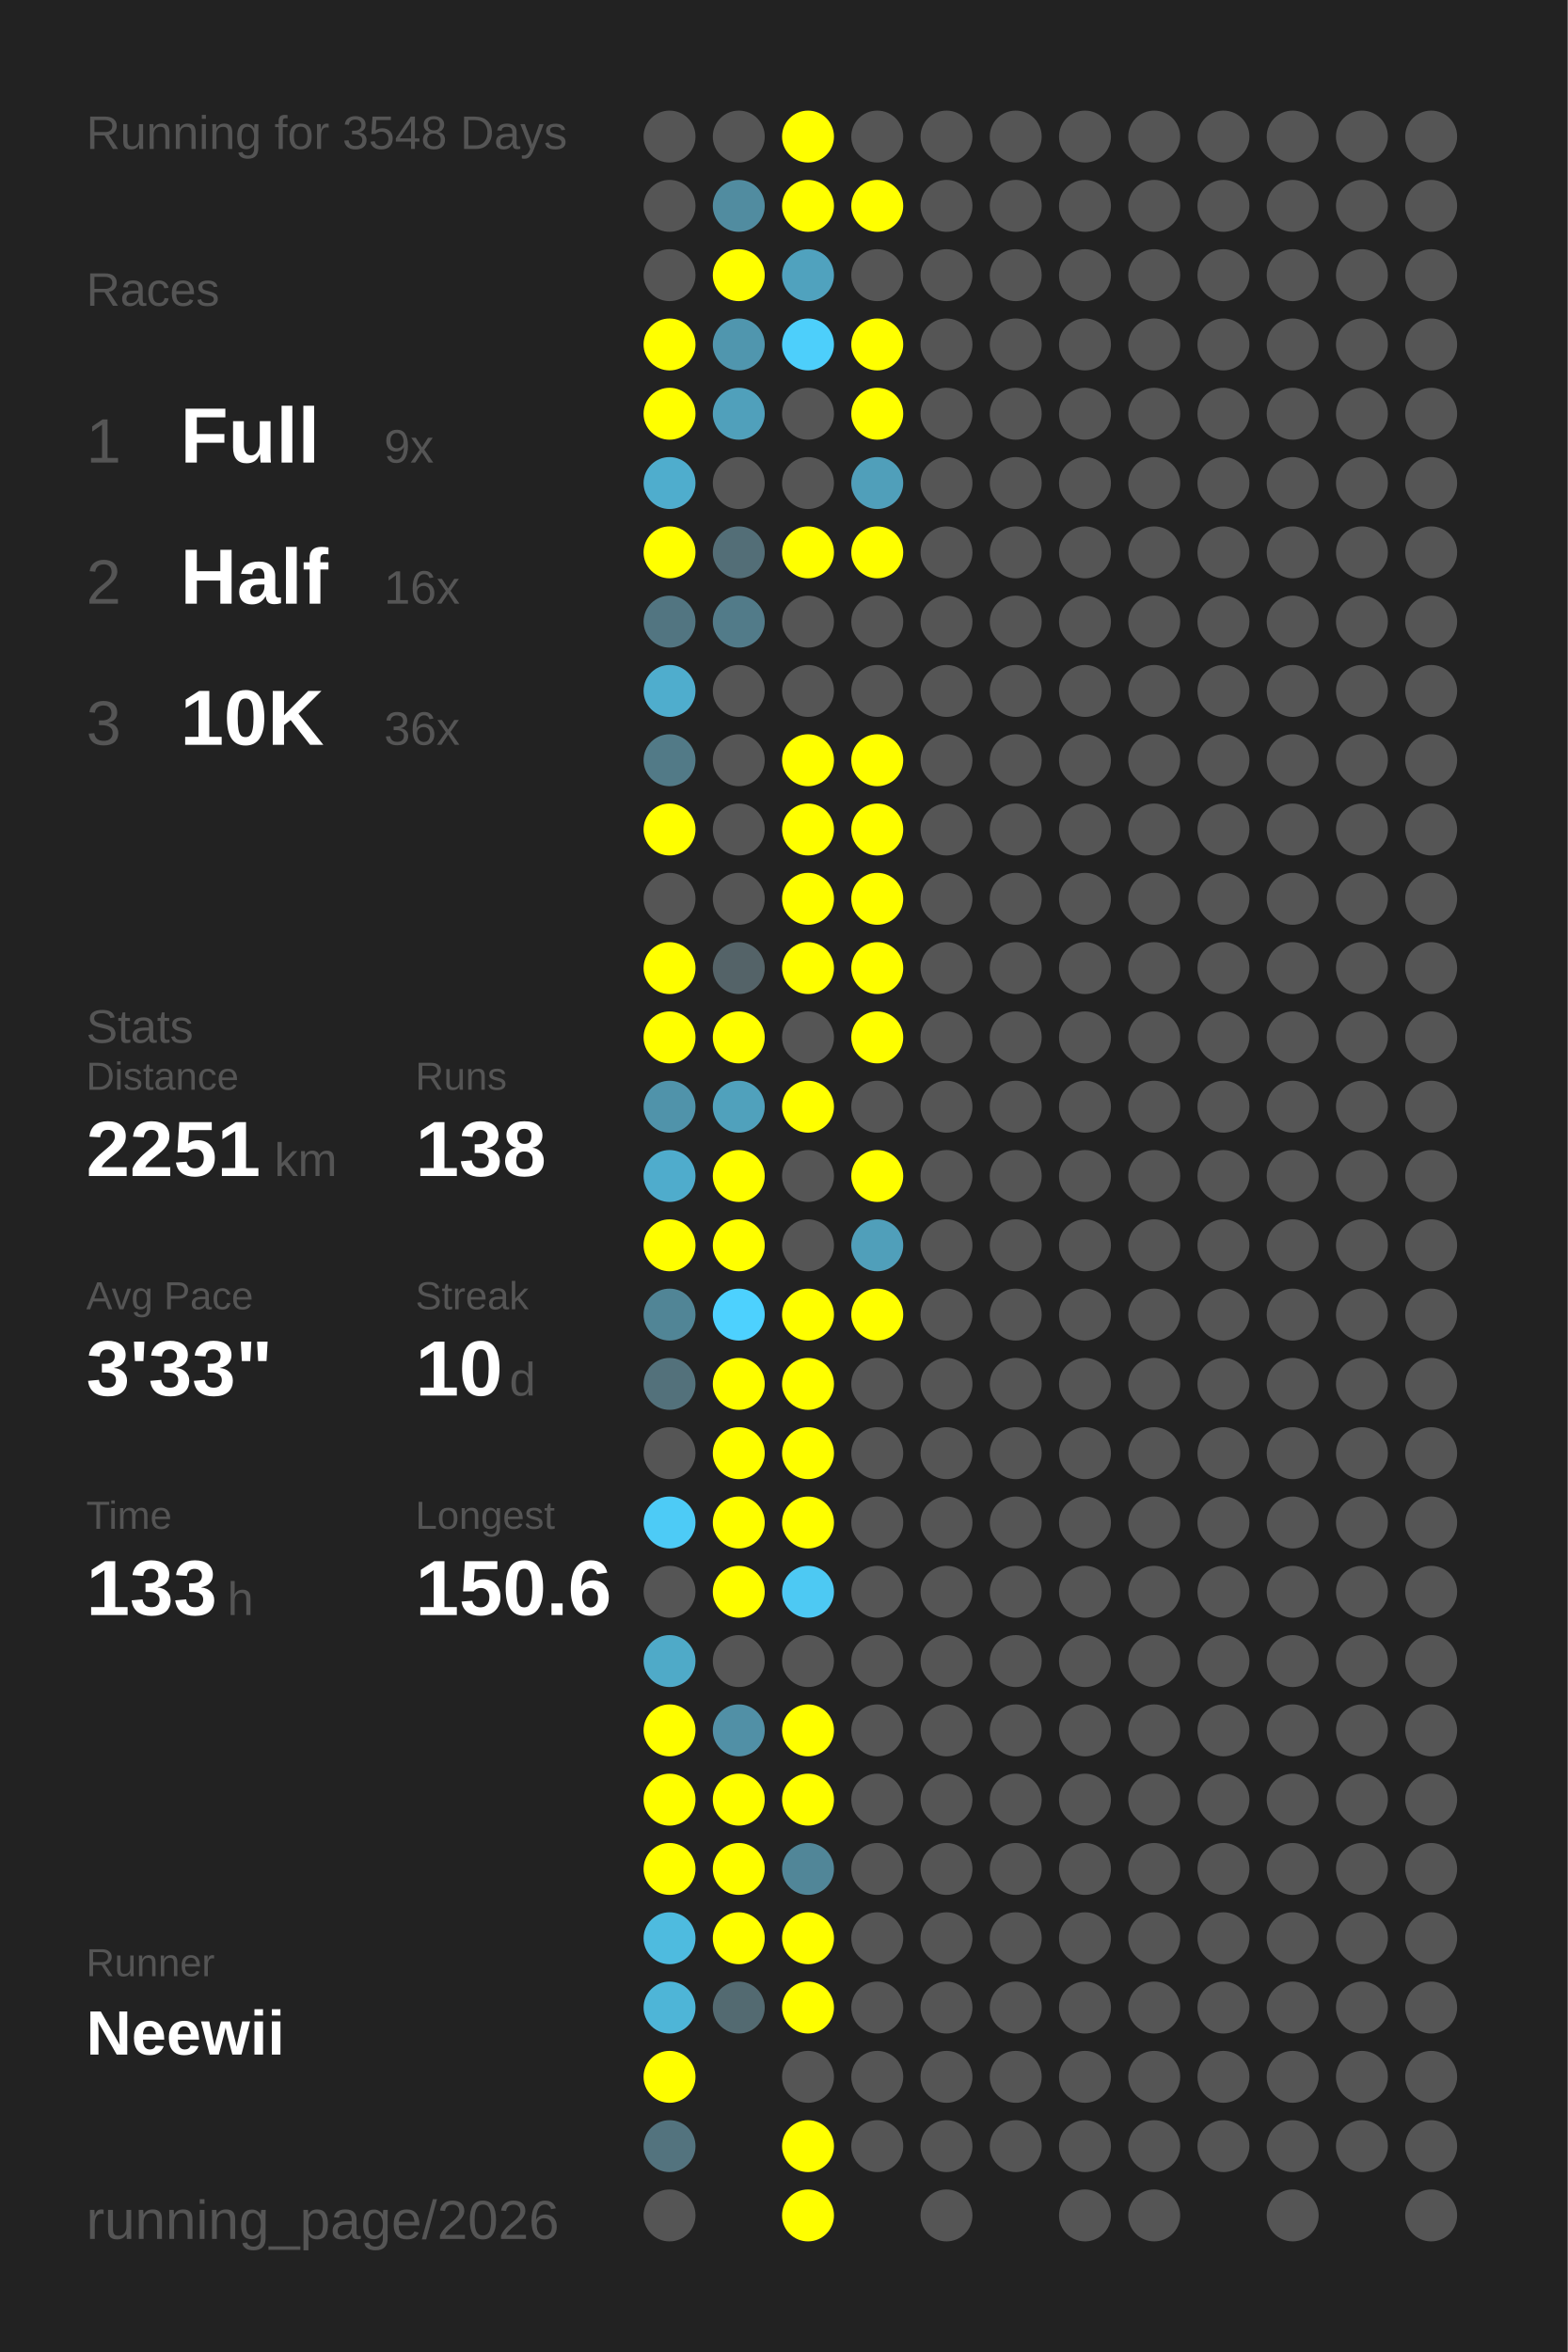
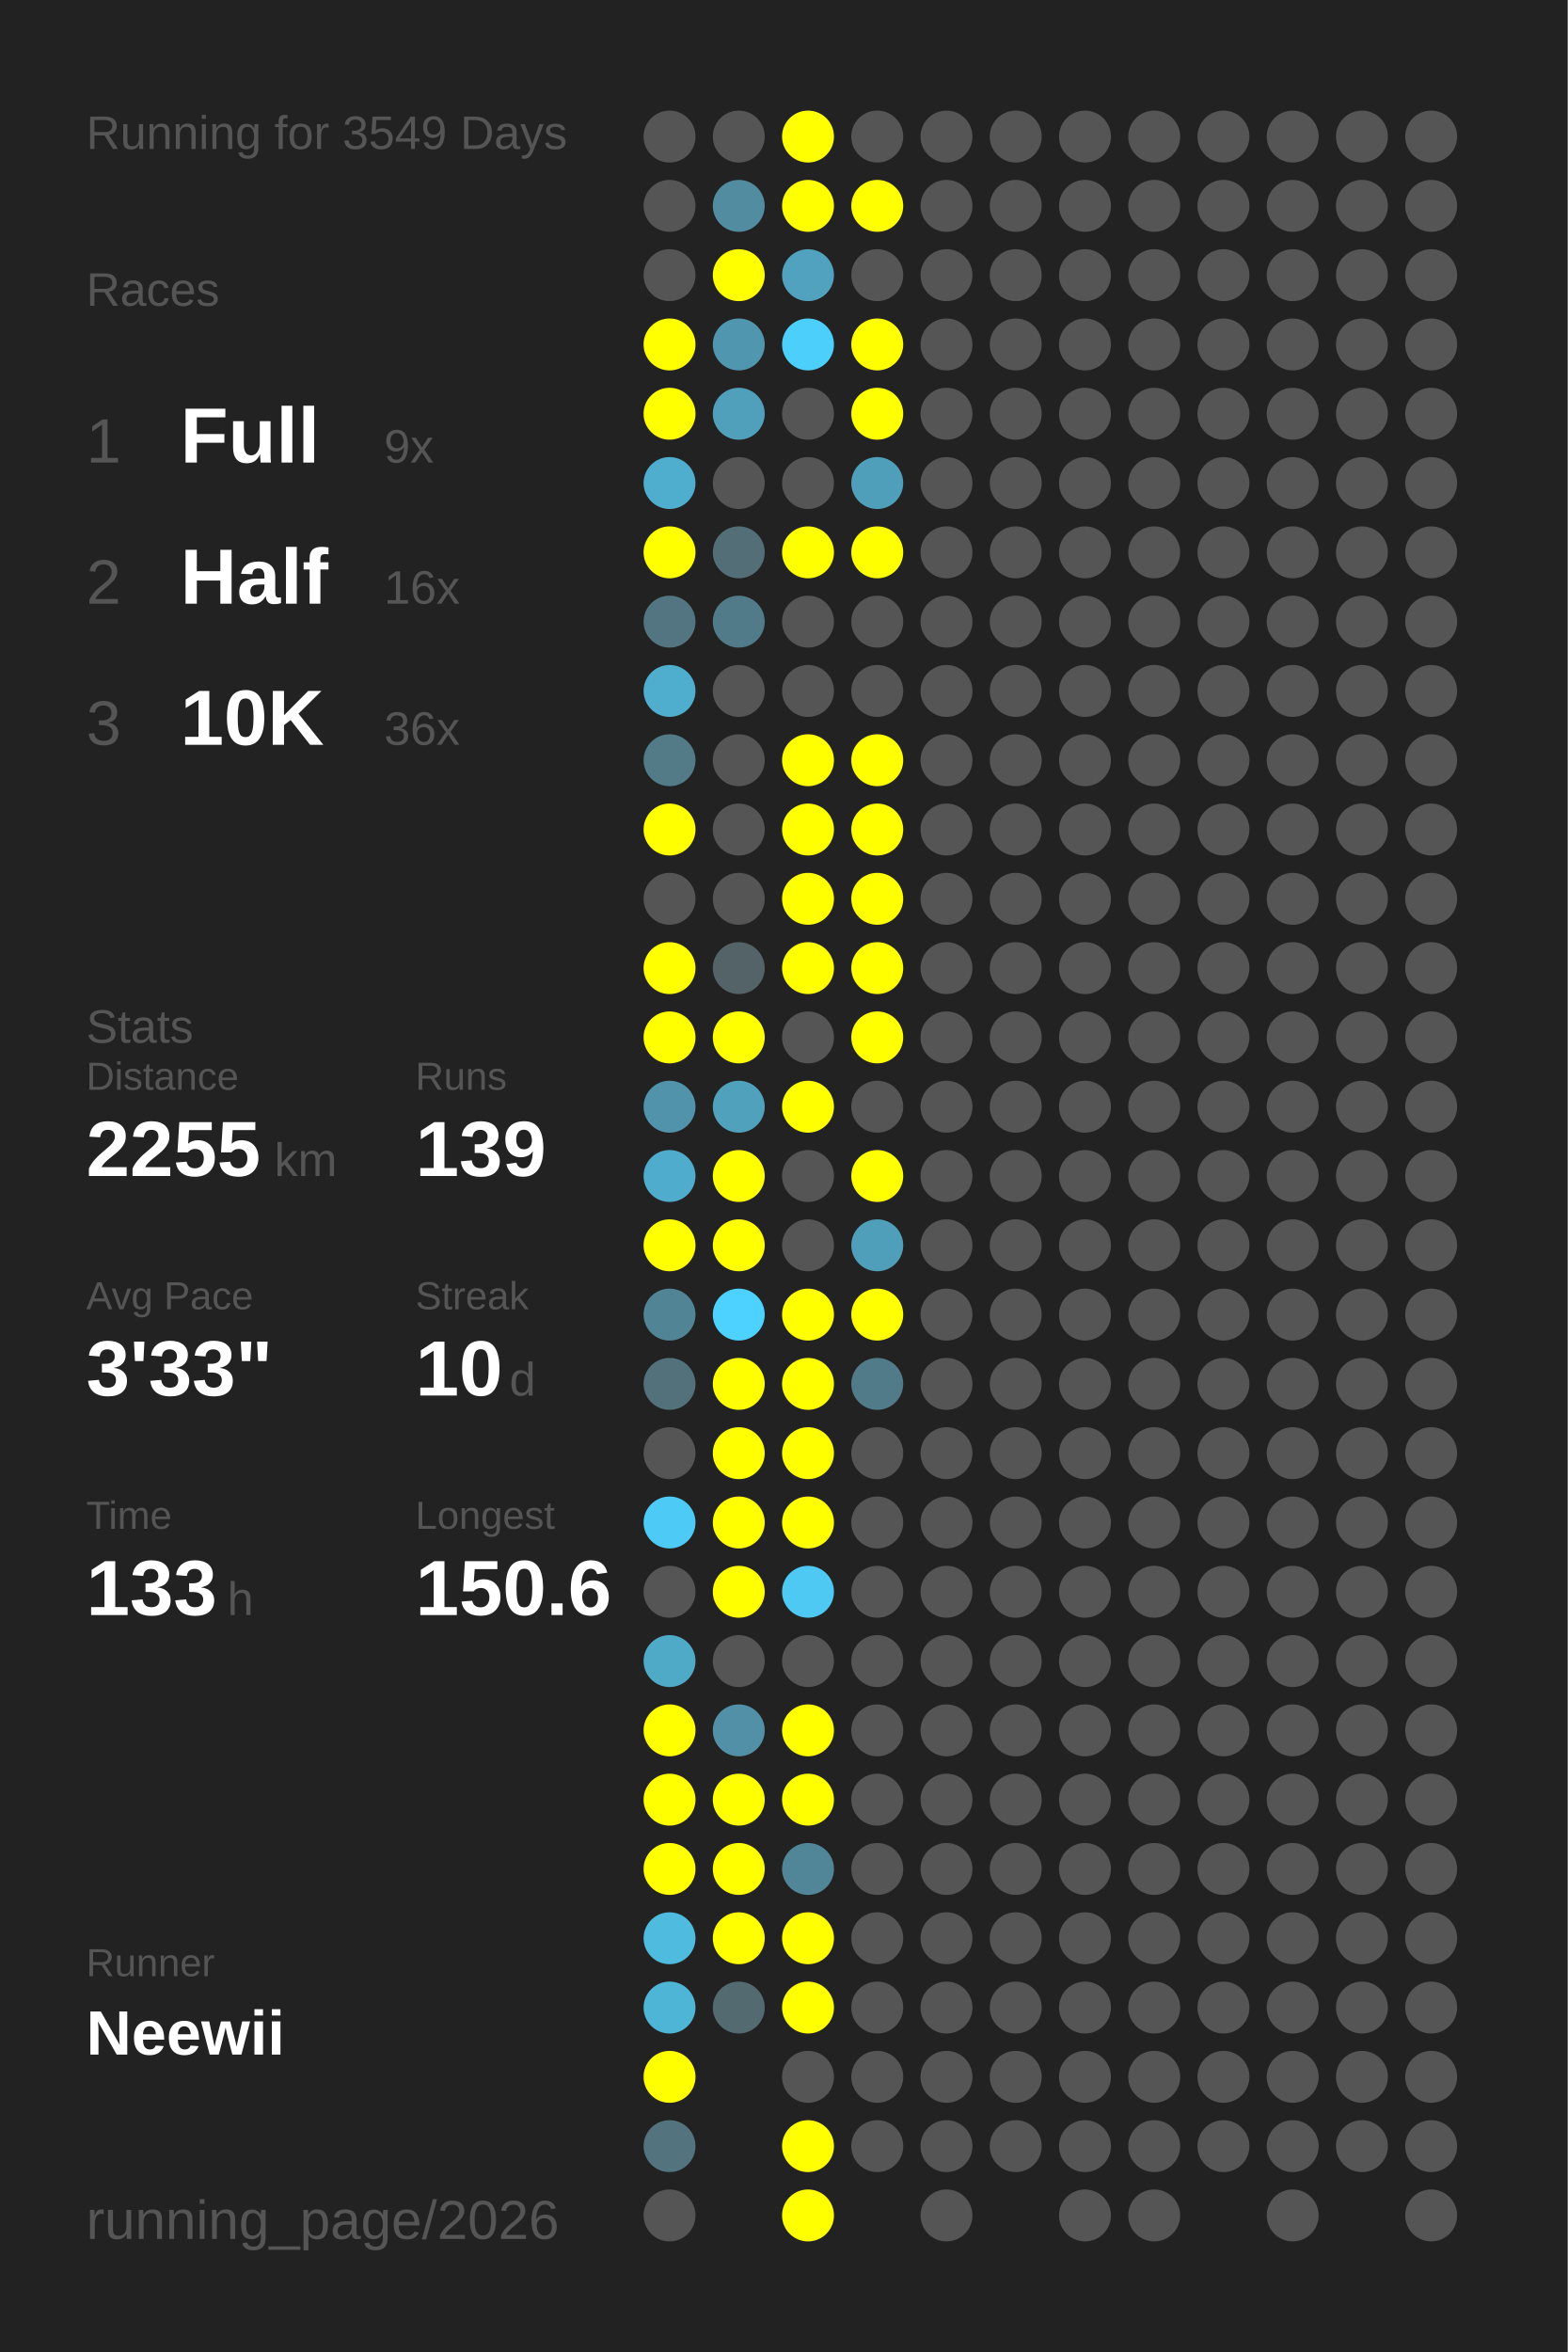
<svg xmlns="http://www.w3.org/2000/svg" baseProfile="full" height="300mm" version="1.1" viewBox="0,0,200,300" width="200mm">
  <defs />
  <rect fill="#222222" height="300" width="200" x="0" y="0" />
-   <text fill="#555555" style="font-size:6px; font-family:Arial;" x="11" y="19">Running for 3548 Days</text>
+   <text fill="#555555" style="font-size:6px; font-family:Arial;" x="11" y="19">Running for 3549 Days</text>
  <text fill="#555555" style="font-size:6px; font-family:Arial;" x="11" y="39">Races</text>
  <text fill="#555555" style="font-size:8px; font-family:Arial;" x="11" y="59">1</text>
  <text fill="#FFFFFF" style="font-size:10px; font-family:Arial; font-weight:bold;" x="23" y="59">Full</text>
  <text fill="#555555" style="font-size:6px; font-family:Arial;" x="49" y="59">9x</text>
  <text fill="#555555" style="font-size:8px; font-family:Arial;" x="11" y="77">2</text>
  <text fill="#FFFFFF" style="font-size:10px; font-family:Arial; font-weight:bold;" x="23" y="77">Half</text>
  <text fill="#555555" style="font-size:6px; font-family:Arial;" x="49" y="77">16x</text>
  <text fill="#555555" style="font-size:8px; font-family:Arial;" x="11" y="95">3</text>
  <text fill="#FFFFFF" style="font-size:10px; font-family:Arial; font-weight:bold;" x="23" y="95">10K</text>
  <text fill="#555555" style="font-size:6px; font-family:Arial;" x="49" y="95">36x</text>
  <text fill="#555555" style="font-size:6px; font-family:Arial;" x="11" y="133">Stats</text>
  <text fill="#555555" style="font-size:5px; font-family:Arial;" x="11" y="139">Distance</text>
-   <text fill="#FFFFFF" style="font-size:10px; font-family:Arial; font-weight:bold;" x="11" y="150">2251</text>
+   <text fill="#FFFFFF" style="font-size:10px; font-family:Arial; font-weight:bold;" x="11" y="150">2255</text>
  <text fill="#555555" style="font-size:6px; font-family:Arial;" x="35" y="150">km</text>
  <text fill="#555555" style="font-size:5px; font-family:Arial;" x="53" y="139">Runs</text>
-   <text fill="#FFFFFF" style="font-size:10px; font-family:Arial; font-weight:bold;" x="53" y="150">138</text>
+   <text fill="#FFFFFF" style="font-size:10px; font-family:Arial; font-weight:bold;" x="53" y="150">139</text>
  <text fill="#555555" style="font-size:5px; font-family:Arial;" x="11" y="167">Avg Pace</text>
  <text fill="#FFFFFF" style="font-size:10px; font-family:Arial; font-weight:bold;" x="11" y="178">3'33"</text>
  <text fill="#555555" style="font-size:5px; font-family:Arial;" x="53" y="167">Streak</text>
  <text fill="#FFFFFF" style="font-size:10px; font-family:Arial; font-weight:bold;" x="53" y="178">10</text>
  <text fill="#555555" style="font-size:6px; font-family:Arial;" x="65" y="178">d</text>
  <text fill="#555555" style="font-size:5px; font-family:Arial;" x="11" y="195">Time</text>
  <text fill="#FFFFFF" style="font-size:10px; font-family:Arial; font-weight:bold;" x="11" y="206">133</text>
  <text fill="#555555" style="font-size:6px; font-family:Arial;" x="29" y="206">h</text>
  <text fill="#555555" style="font-size:5px; font-family:Arial;" x="53" y="195">Longest</text>
  <text fill="#FFFFFF" style="font-size:10px; font-family:Arial; font-weight:bold;" x="53" y="206">150.6</text>
  <text fill="#555555" style="font-size:5px; font-family:Arial;" x="11" y="252.065">Runner</text>
  <text fill="#FFFFFF" style="font-size:8px; font-family:Arial; font-weight:bold;" x="11" y="262.065">Neewii</text>
  <text fill="#555555" style="font-size:7px; font-family:Arial;" x="11" y="285.581">running_page/2026</text>
  <circle cx="85.417" cy="17.419" fill="#555555" r="3.312" />
  <circle cx="85.417" cy="26.258" fill="#555555" r="3.312" />
  <circle cx="85.417" cy="35.097" fill="#555555" r="3.312" />
  <circle cx="85.417" cy="43.935" fill="#FFFF00" r="3.312" />
  <circle cx="85.417" cy="52.774" fill="#FFFF00" r="3.312" />
  <circle cx="85.417" cy="61.613" fill="#4fadcd" r="3.312" />
  <circle cx="85.417" cy="70.452" fill="#FFFF00" r="3.312" />
  <circle cx="85.417" cy="79.29" fill="#527581" r="3.312" />
  <circle cx="85.417" cy="88.129" fill="#4fadcd" r="3.312" />
  <circle cx="85.417" cy="96.968" fill="#527a87" r="3.312" />
  <circle cx="85.417" cy="105.806" fill="#FFFF00" r="3.312" />
  <circle cx="85.417" cy="114.645" fill="#555555" r="3.312" />
  <circle cx="85.417" cy="123.484" fill="#FFFF00" r="3.312" />
  <circle cx="85.417" cy="132.323" fill="#FFFF00" r="3.312" />
  <circle cx="85.417" cy="141.161" fill="#5093aa" r="3.312" />
  <circle cx="85.417" cy="150" fill="#4faccc" r="3.312" />
  <circle cx="85.417" cy="158.839" fill="#FFFF00" r="3.312" />
  <circle cx="85.417" cy="167.677" fill="#518596" r="3.312" />
  <circle cx="85.417" cy="176.516" fill="#53717b" r="3.312" />
  <circle cx="85.417" cy="185.355" fill="#555555" r="3.312" />
  <circle cx="85.417" cy="194.194" fill="#4dcbf6" r="3.312" />
  <circle cx="85.417" cy="203.032" fill="#555555" r="3.312" />
  <circle cx="85.417" cy="211.871" fill="#4faac8" r="3.312" />
  <circle cx="85.417" cy="220.71" fill="#FFFF00" r="3.312" />
  <circle cx="85.417" cy="229.548" fill="#FFFF00" r="3.312" />
  <circle cx="85.417" cy="238.387" fill="#FFFF00" r="3.312" />
  <circle cx="85.417" cy="247.226" fill="#4ebbdf" r="3.312" />
  <circle cx="85.417" cy="256.065" fill="#4eb5d7" r="3.312" />
  <circle cx="85.417" cy="264.903" fill="#FFFF00" r="3.312" />
  <circle cx="85.417" cy="273.742" fill="#53737e" r="3.312" />
  <circle cx="85.417" cy="282.581" fill="#555555" r="3.312" />
  <circle cx="94.25" cy="17.419" fill="#555555" r="3.312" />
  <circle cx="94.25" cy="26.258" fill="#518ca0" r="3.312" />
  <circle cx="94.25" cy="35.097" fill="#FFFF00" r="3.312" />
  <circle cx="94.25" cy="43.935" fill="#5096ae" r="3.312" />
  <circle cx="94.25" cy="52.774" fill="#50a0bb" r="3.312" />
  <circle cx="94.25" cy="61.613" fill="#555555" r="3.312" />
  <circle cx="94.25" cy="70.452" fill="#536e77" r="3.312" />
  <circle cx="94.25" cy="79.29" fill="#527b89" r="3.312" />
  <circle cx="94.25" cy="88.129" fill="#555555" r="3.312" />
  <circle cx="94.25" cy="96.968" fill="#555555" r="3.312" />
  <circle cx="94.25" cy="105.806" fill="#555555" r="3.312" />
  <circle cx="94.25" cy="114.645" fill="#555555" r="3.312" />
  <circle cx="94.25" cy="123.484" fill="#546368" r="3.312" />
  <circle cx="94.25" cy="132.323" fill="#FFFF00" r="3.312" />
  <circle cx="94.25" cy="141.161" fill="#50a1bc" r="3.312" />
  <circle cx="94.25" cy="150" fill="#FFFF00" r="3.312" />
  <circle cx="94.25" cy="158.839" fill="#FFFF00" r="3.312" />
  <circle cx="94.25" cy="167.677" fill="#4dd1fe" r="3.312" />
  <circle cx="94.25" cy="176.516" fill="#FFFF00" r="3.312" />
  <circle cx="94.25" cy="185.355" fill="#FFFF00" r="3.312" />
  <circle cx="94.25" cy="194.194" fill="#FFFF00" r="3.312" />
  <circle cx="94.25" cy="203.032" fill="#FFFF00" r="3.312" />
  <circle cx="94.25" cy="211.871" fill="#555555" r="3.312" />
  <circle cx="94.25" cy="220.71" fill="#5190a6" r="3.312" />
  <circle cx="94.25" cy="229.548" fill="#FFFF00" r="3.312" />
  <circle cx="94.25" cy="238.387" fill="#FFFF00" r="3.312" />
  <circle cx="94.25" cy="247.226" fill="#FFFF00" r="3.312" />
  <circle cx="94.25" cy="256.065" fill="#536a71" r="3.312" />
  <circle cx="103.083" cy="17.419" fill="#FFFF00" r="3.312" />
  <circle cx="103.083" cy="26.258" fill="#FFFF00" r="3.312" />
  <circle cx="103.083" cy="35.097" fill="#50a2be" r="3.312" />
  <circle cx="103.083" cy="43.935" fill="#4dcffb" r="3.312" />
  <circle cx="103.083" cy="52.774" fill="#555555" r="3.312" />
  <circle cx="103.083" cy="61.613" fill="#555555" r="3.312" />
  <circle cx="103.083" cy="70.452" fill="#FFFF00" r="3.312" />
  <circle cx="103.083" cy="79.29" fill="#555555" r="3.312" />
  <circle cx="103.083" cy="88.129" fill="#555555" r="3.312" />
  <circle cx="103.083" cy="96.968" fill="#FFFF00" r="3.312" />
  <circle cx="103.083" cy="105.806" fill="#FFFF00" r="3.312" />
  <circle cx="103.083" cy="114.645" fill="#FFFF00" r="3.312" />
  <circle cx="103.083" cy="123.484" fill="#FFFF00" r="3.312" />
  <circle cx="103.083" cy="132.323" fill="#555555" r="3.312" />
  <circle cx="103.083" cy="141.161" fill="#FFFF00" r="3.312" />
  <circle cx="103.083" cy="150" fill="#555555" r="3.312" />
  <circle cx="103.083" cy="158.839" fill="#555555" r="3.312" />
  <circle cx="103.083" cy="167.677" fill="#FFFF00" r="3.312" />
  <circle cx="103.083" cy="176.516" fill="#FFFF00" r="3.312" />
  <circle cx="103.083" cy="185.355" fill="#FFFF00" r="3.312" />
  <circle cx="103.083" cy="194.194" fill="#FFFF00" r="3.312" />
  <circle cx="103.083" cy="203.032" fill="#4dc9f3" r="3.312" />
  <circle cx="103.083" cy="211.871" fill="#555555" r="3.312" />
  <circle cx="103.083" cy="220.71" fill="#FFFF00" r="3.312" />
  <circle cx="103.083" cy="229.548" fill="#FFFF00" r="3.312" />
  <circle cx="103.083" cy="238.387" fill="#518698" r="3.312" />
  <circle cx="103.083" cy="247.226" fill="#FFFF00" r="3.312" />
  <circle cx="103.083" cy="256.065" fill="#FFFF00" r="3.312" />
  <circle cx="103.083" cy="264.903" fill="#555555" r="3.312" />
  <circle cx="103.083" cy="273.742" fill="#FFFF00" r="3.312" />
  <circle cx="103.083" cy="282.581" fill="#FFFF00" r="3.312" />
  <circle cx="111.917" cy="17.419" fill="#555555" r="3.312" />
  <circle cx="111.917" cy="26.258" fill="#FFFF00" r="3.312" />
  <circle cx="111.917" cy="35.097" fill="#555555" r="3.312" />
  <circle cx="111.917" cy="43.935" fill="#FFFF00" r="3.312" />
  <circle cx="111.917" cy="52.774" fill="#FFFF00" r="3.312" />
  <circle cx="111.917" cy="61.613" fill="#509fba" r="3.312" />
  <circle cx="111.917" cy="70.452" fill="#FFFF00" r="3.312" />
  <circle cx="111.917" cy="79.29" fill="#555555" r="3.312" />
  <circle cx="111.917" cy="88.129" fill="#555555" r="3.312" />
  <circle cx="111.917" cy="96.968" fill="#FFFF00" r="3.312" />
  <circle cx="111.917" cy="105.806" fill="#FFFF00" r="3.312" />
  <circle cx="111.917" cy="114.645" fill="#FFFF00" r="3.312" />
  <circle cx="111.917" cy="123.484" fill="#FFFF00" r="3.312" />
  <circle cx="111.917" cy="132.323" fill="#FFFF00" r="3.312" />
  <circle cx="111.917" cy="141.161" fill="#555555" r="3.312" />
  <circle cx="111.917" cy="150" fill="#FFFF00" r="3.312" />
  <circle cx="111.917" cy="158.839" fill="#509fba" r="3.312" />
  <circle cx="111.917" cy="167.677" fill="#FFFF00" r="3.312" />
-   <circle cx="111.917" cy="176.516" fill="#555555" r="3.312" />
+   <circle cx="111.917" cy="176.516" fill="#527b89" r="3.312" />
  <circle cx="111.917" cy="185.355" fill="#555555" r="3.312" />
  <circle cx="111.917" cy="194.194" fill="#555555" r="3.312" />
  <circle cx="111.917" cy="203.032" fill="#555555" r="3.312" />
  <circle cx="111.917" cy="211.871" fill="#555555" r="3.312" />
  <circle cx="111.917" cy="220.71" fill="#555555" r="3.312" />
  <circle cx="111.917" cy="229.548" fill="#555555" r="3.312" />
  <circle cx="111.917" cy="238.387" fill="#555555" r="3.312" />
  <circle cx="111.917" cy="247.226" fill="#555555" r="3.312" />
  <circle cx="111.917" cy="256.065" fill="#555555" r="3.312" />
  <circle cx="111.917" cy="264.903" fill="#555555" r="3.312" />
  <circle cx="111.917" cy="273.742" fill="#555555" r="3.312" />
  <circle cx="120.75" cy="17.419" fill="#555555" r="3.312" />
  <circle cx="120.75" cy="26.258" fill="#555555" r="3.312" />
  <circle cx="120.75" cy="35.097" fill="#555555" r="3.312" />
  <circle cx="120.75" cy="43.935" fill="#555555" r="3.312" />
  <circle cx="120.75" cy="52.774" fill="#555555" r="3.312" />
  <circle cx="120.75" cy="61.613" fill="#555555" r="3.312" />
  <circle cx="120.75" cy="70.452" fill="#555555" r="3.312" />
  <circle cx="120.75" cy="79.29" fill="#555555" r="3.312" />
  <circle cx="120.75" cy="88.129" fill="#555555" r="3.312" />
  <circle cx="120.75" cy="96.968" fill="#555555" r="3.312" />
  <circle cx="120.75" cy="105.806" fill="#555555" r="3.312" />
  <circle cx="120.75" cy="114.645" fill="#555555" r="3.312" />
  <circle cx="120.75" cy="123.484" fill="#555555" r="3.312" />
  <circle cx="120.75" cy="132.323" fill="#555555" r="3.312" />
  <circle cx="120.75" cy="141.161" fill="#555555" r="3.312" />
  <circle cx="120.75" cy="150" fill="#555555" r="3.312" />
  <circle cx="120.75" cy="158.839" fill="#555555" r="3.312" />
  <circle cx="120.75" cy="167.677" fill="#555555" r="3.312" />
  <circle cx="120.75" cy="176.516" fill="#555555" r="3.312" />
  <circle cx="120.75" cy="185.355" fill="#555555" r="3.312" />
  <circle cx="120.75" cy="194.194" fill="#555555" r="3.312" />
  <circle cx="120.75" cy="203.032" fill="#555555" r="3.312" />
  <circle cx="120.75" cy="211.871" fill="#555555" r="3.312" />
  <circle cx="120.75" cy="220.71" fill="#555555" r="3.312" />
  <circle cx="120.75" cy="229.548" fill="#555555" r="3.312" />
  <circle cx="120.75" cy="238.387" fill="#555555" r="3.312" />
  <circle cx="120.75" cy="247.226" fill="#555555" r="3.312" />
  <circle cx="120.75" cy="256.065" fill="#555555" r="3.312" />
  <circle cx="120.75" cy="264.903" fill="#555555" r="3.312" />
  <circle cx="120.75" cy="273.742" fill="#555555" r="3.312" />
  <circle cx="120.75" cy="282.581" fill="#555555" r="3.312" />
  <circle cx="129.583" cy="17.419" fill="#555555" r="3.312" />
  <circle cx="129.583" cy="26.258" fill="#555555" r="3.312" />
  <circle cx="129.583" cy="35.097" fill="#555555" r="3.312" />
  <circle cx="129.583" cy="43.935" fill="#555555" r="3.312" />
  <circle cx="129.583" cy="52.774" fill="#555555" r="3.312" />
  <circle cx="129.583" cy="61.613" fill="#555555" r="3.312" />
  <circle cx="129.583" cy="70.452" fill="#555555" r="3.312" />
  <circle cx="129.583" cy="79.29" fill="#555555" r="3.312" />
  <circle cx="129.583" cy="88.129" fill="#555555" r="3.312" />
  <circle cx="129.583" cy="96.968" fill="#555555" r="3.312" />
  <circle cx="129.583" cy="105.806" fill="#555555" r="3.312" />
  <circle cx="129.583" cy="114.645" fill="#555555" r="3.312" />
  <circle cx="129.583" cy="123.484" fill="#555555" r="3.312" />
  <circle cx="129.583" cy="132.323" fill="#555555" r="3.312" />
  <circle cx="129.583" cy="141.161" fill="#555555" r="3.312" />
  <circle cx="129.583" cy="150" fill="#555555" r="3.312" />
  <circle cx="129.583" cy="158.839" fill="#555555" r="3.312" />
  <circle cx="129.583" cy="167.677" fill="#555555" r="3.312" />
  <circle cx="129.583" cy="176.516" fill="#555555" r="3.312" />
  <circle cx="129.583" cy="185.355" fill="#555555" r="3.312" />
  <circle cx="129.583" cy="194.194" fill="#555555" r="3.312" />
  <circle cx="129.583" cy="203.032" fill="#555555" r="3.312" />
  <circle cx="129.583" cy="211.871" fill="#555555" r="3.312" />
  <circle cx="129.583" cy="220.71" fill="#555555" r="3.312" />
  <circle cx="129.583" cy="229.548" fill="#555555" r="3.312" />
  <circle cx="129.583" cy="238.387" fill="#555555" r="3.312" />
  <circle cx="129.583" cy="247.226" fill="#555555" r="3.312" />
  <circle cx="129.583" cy="256.065" fill="#555555" r="3.312" />
  <circle cx="129.583" cy="264.903" fill="#555555" r="3.312" />
  <circle cx="129.583" cy="273.742" fill="#555555" r="3.312" />
  <circle cx="138.417" cy="17.419" fill="#555555" r="3.312" />
  <circle cx="138.417" cy="26.258" fill="#555555" r="3.312" />
  <circle cx="138.417" cy="35.097" fill="#555555" r="3.312" />
  <circle cx="138.417" cy="43.935" fill="#555555" r="3.312" />
  <circle cx="138.417" cy="52.774" fill="#555555" r="3.312" />
  <circle cx="138.417" cy="61.613" fill="#555555" r="3.312" />
  <circle cx="138.417" cy="70.452" fill="#555555" r="3.312" />
  <circle cx="138.417" cy="79.29" fill="#555555" r="3.312" />
  <circle cx="138.417" cy="88.129" fill="#555555" r="3.312" />
  <circle cx="138.417" cy="96.968" fill="#555555" r="3.312" />
  <circle cx="138.417" cy="105.806" fill="#555555" r="3.312" />
  <circle cx="138.417" cy="114.645" fill="#555555" r="3.312" />
  <circle cx="138.417" cy="123.484" fill="#555555" r="3.312" />
  <circle cx="138.417" cy="132.323" fill="#555555" r="3.312" />
  <circle cx="138.417" cy="141.161" fill="#555555" r="3.312" />
  <circle cx="138.417" cy="150" fill="#555555" r="3.312" />
  <circle cx="138.417" cy="158.839" fill="#555555" r="3.312" />
  <circle cx="138.417" cy="167.677" fill="#555555" r="3.312" />
  <circle cx="138.417" cy="176.516" fill="#555555" r="3.312" />
  <circle cx="138.417" cy="185.355" fill="#555555" r="3.312" />
  <circle cx="138.417" cy="194.194" fill="#555555" r="3.312" />
  <circle cx="138.417" cy="203.032" fill="#555555" r="3.312" />
  <circle cx="138.417" cy="211.871" fill="#555555" r="3.312" />
  <circle cx="138.417" cy="220.71" fill="#555555" r="3.312" />
  <circle cx="138.417" cy="229.548" fill="#555555" r="3.312" />
  <circle cx="138.417" cy="238.387" fill="#555555" r="3.312" />
  <circle cx="138.417" cy="247.226" fill="#555555" r="3.312" />
  <circle cx="138.417" cy="256.065" fill="#555555" r="3.312" />
  <circle cx="138.417" cy="264.903" fill="#555555" r="3.312" />
  <circle cx="138.417" cy="273.742" fill="#555555" r="3.312" />
  <circle cx="138.417" cy="282.581" fill="#555555" r="3.312" />
  <circle cx="147.25" cy="17.419" fill="#555555" r="3.312" />
  <circle cx="147.25" cy="26.258" fill="#555555" r="3.312" />
  <circle cx="147.25" cy="35.097" fill="#555555" r="3.312" />
  <circle cx="147.25" cy="43.935" fill="#555555" r="3.312" />
  <circle cx="147.25" cy="52.774" fill="#555555" r="3.312" />
  <circle cx="147.25" cy="61.613" fill="#555555" r="3.312" />
  <circle cx="147.25" cy="70.452" fill="#555555" r="3.312" />
  <circle cx="147.25" cy="79.29" fill="#555555" r="3.312" />
  <circle cx="147.25" cy="88.129" fill="#555555" r="3.312" />
  <circle cx="147.25" cy="96.968" fill="#555555" r="3.312" />
  <circle cx="147.25" cy="105.806" fill="#555555" r="3.312" />
  <circle cx="147.25" cy="114.645" fill="#555555" r="3.312" />
  <circle cx="147.25" cy="123.484" fill="#555555" r="3.312" />
  <circle cx="147.25" cy="132.323" fill="#555555" r="3.312" />
  <circle cx="147.25" cy="141.161" fill="#555555" r="3.312" />
  <circle cx="147.25" cy="150" fill="#555555" r="3.312" />
  <circle cx="147.25" cy="158.839" fill="#555555" r="3.312" />
  <circle cx="147.25" cy="167.677" fill="#555555" r="3.312" />
  <circle cx="147.25" cy="176.516" fill="#555555" r="3.312" />
  <circle cx="147.25" cy="185.355" fill="#555555" r="3.312" />
  <circle cx="147.25" cy="194.194" fill="#555555" r="3.312" />
  <circle cx="147.25" cy="203.032" fill="#555555" r="3.312" />
  <circle cx="147.25" cy="211.871" fill="#555555" r="3.312" />
  <circle cx="147.25" cy="220.71" fill="#555555" r="3.312" />
  <circle cx="147.25" cy="229.548" fill="#555555" r="3.312" />
  <circle cx="147.25" cy="238.387" fill="#555555" r="3.312" />
  <circle cx="147.25" cy="247.226" fill="#555555" r="3.312" />
  <circle cx="147.25" cy="256.065" fill="#555555" r="3.312" />
  <circle cx="147.25" cy="264.903" fill="#555555" r="3.312" />
  <circle cx="147.25" cy="273.742" fill="#555555" r="3.312" />
  <circle cx="147.25" cy="282.581" fill="#555555" r="3.312" />
  <circle cx="156.083" cy="17.419" fill="#555555" r="3.312" />
  <circle cx="156.083" cy="26.258" fill="#555555" r="3.312" />
  <circle cx="156.083" cy="35.097" fill="#555555" r="3.312" />
  <circle cx="156.083" cy="43.935" fill="#555555" r="3.312" />
  <circle cx="156.083" cy="52.774" fill="#555555" r="3.312" />
  <circle cx="156.083" cy="61.613" fill="#555555" r="3.312" />
  <circle cx="156.083" cy="70.452" fill="#555555" r="3.312" />
  <circle cx="156.083" cy="79.29" fill="#555555" r="3.312" />
  <circle cx="156.083" cy="88.129" fill="#555555" r="3.312" />
  <circle cx="156.083" cy="96.968" fill="#555555" r="3.312" />
  <circle cx="156.083" cy="105.806" fill="#555555" r="3.312" />
  <circle cx="156.083" cy="114.645" fill="#555555" r="3.312" />
  <circle cx="156.083" cy="123.484" fill="#555555" r="3.312" />
  <circle cx="156.083" cy="132.323" fill="#555555" r="3.312" />
  <circle cx="156.083" cy="141.161" fill="#555555" r="3.312" />
  <circle cx="156.083" cy="150" fill="#555555" r="3.312" />
  <circle cx="156.083" cy="158.839" fill="#555555" r="3.312" />
  <circle cx="156.083" cy="167.677" fill="#555555" r="3.312" />
  <circle cx="156.083" cy="176.516" fill="#555555" r="3.312" />
  <circle cx="156.083" cy="185.355" fill="#555555" r="3.312" />
  <circle cx="156.083" cy="194.194" fill="#555555" r="3.312" />
  <circle cx="156.083" cy="203.032" fill="#555555" r="3.312" />
  <circle cx="156.083" cy="211.871" fill="#555555" r="3.312" />
  <circle cx="156.083" cy="220.71" fill="#555555" r="3.312" />
  <circle cx="156.083" cy="229.548" fill="#555555" r="3.312" />
  <circle cx="156.083" cy="238.387" fill="#555555" r="3.312" />
  <circle cx="156.083" cy="247.226" fill="#555555" r="3.312" />
  <circle cx="156.083" cy="256.065" fill="#555555" r="3.312" />
  <circle cx="156.083" cy="264.903" fill="#555555" r="3.312" />
  <circle cx="156.083" cy="273.742" fill="#555555" r="3.312" />
  <circle cx="164.917" cy="17.419" fill="#555555" r="3.312" />
  <circle cx="164.917" cy="26.258" fill="#555555" r="3.312" />
  <circle cx="164.917" cy="35.097" fill="#555555" r="3.312" />
  <circle cx="164.917" cy="43.935" fill="#555555" r="3.312" />
  <circle cx="164.917" cy="52.774" fill="#555555" r="3.312" />
  <circle cx="164.917" cy="61.613" fill="#555555" r="3.312" />
  <circle cx="164.917" cy="70.452" fill="#555555" r="3.312" />
  <circle cx="164.917" cy="79.29" fill="#555555" r="3.312" />
  <circle cx="164.917" cy="88.129" fill="#555555" r="3.312" />
  <circle cx="164.917" cy="96.968" fill="#555555" r="3.312" />
  <circle cx="164.917" cy="105.806" fill="#555555" r="3.312" />
  <circle cx="164.917" cy="114.645" fill="#555555" r="3.312" />
  <circle cx="164.917" cy="123.484" fill="#555555" r="3.312" />
  <circle cx="164.917" cy="132.323" fill="#555555" r="3.312" />
  <circle cx="164.917" cy="141.161" fill="#555555" r="3.312" />
  <circle cx="164.917" cy="150" fill="#555555" r="3.312" />
  <circle cx="164.917" cy="158.839" fill="#555555" r="3.312" />
  <circle cx="164.917" cy="167.677" fill="#555555" r="3.312" />
  <circle cx="164.917" cy="176.516" fill="#555555" r="3.312" />
  <circle cx="164.917" cy="185.355" fill="#555555" r="3.312" />
  <circle cx="164.917" cy="194.194" fill="#555555" r="3.312" />
  <circle cx="164.917" cy="203.032" fill="#555555" r="3.312" />
  <circle cx="164.917" cy="211.871" fill="#555555" r="3.312" />
  <circle cx="164.917" cy="220.71" fill="#555555" r="3.312" />
  <circle cx="164.917" cy="229.548" fill="#555555" r="3.312" />
  <circle cx="164.917" cy="238.387" fill="#555555" r="3.312" />
  <circle cx="164.917" cy="247.226" fill="#555555" r="3.312" />
  <circle cx="164.917" cy="256.065" fill="#555555" r="3.312" />
  <circle cx="164.917" cy="264.903" fill="#555555" r="3.312" />
  <circle cx="164.917" cy="273.742" fill="#555555" r="3.312" />
  <circle cx="164.917" cy="282.581" fill="#555555" r="3.312" />
  <circle cx="173.75" cy="17.419" fill="#555555" r="3.312" />
  <circle cx="173.75" cy="26.258" fill="#555555" r="3.312" />
  <circle cx="173.75" cy="35.097" fill="#555555" r="3.312" />
  <circle cx="173.75" cy="43.935" fill="#555555" r="3.312" />
  <circle cx="173.75" cy="52.774" fill="#555555" r="3.312" />
  <circle cx="173.75" cy="61.613" fill="#555555" r="3.312" />
  <circle cx="173.75" cy="70.452" fill="#555555" r="3.312" />
  <circle cx="173.75" cy="79.29" fill="#555555" r="3.312" />
  <circle cx="173.75" cy="88.129" fill="#555555" r="3.312" />
  <circle cx="173.75" cy="96.968" fill="#555555" r="3.312" />
  <circle cx="173.75" cy="105.806" fill="#555555" r="3.312" />
  <circle cx="173.75" cy="114.645" fill="#555555" r="3.312" />
  <circle cx="173.75" cy="123.484" fill="#555555" r="3.312" />
  <circle cx="173.75" cy="132.323" fill="#555555" r="3.312" />
  <circle cx="173.75" cy="141.161" fill="#555555" r="3.312" />
  <circle cx="173.75" cy="150" fill="#555555" r="3.312" />
  <circle cx="173.75" cy="158.839" fill="#555555" r="3.312" />
  <circle cx="173.75" cy="167.677" fill="#555555" r="3.312" />
  <circle cx="173.75" cy="176.516" fill="#555555" r="3.312" />
  <circle cx="173.75" cy="185.355" fill="#555555" r="3.312" />
  <circle cx="173.75" cy="194.194" fill="#555555" r="3.312" />
  <circle cx="173.75" cy="203.032" fill="#555555" r="3.312" />
  <circle cx="173.75" cy="211.871" fill="#555555" r="3.312" />
  <circle cx="173.75" cy="220.71" fill="#555555" r="3.312" />
  <circle cx="173.75" cy="229.548" fill="#555555" r="3.312" />
  <circle cx="173.75" cy="238.387" fill="#555555" r="3.312" />
  <circle cx="173.75" cy="247.226" fill="#555555" r="3.312" />
  <circle cx="173.75" cy="256.065" fill="#555555" r="3.312" />
  <circle cx="173.75" cy="264.903" fill="#555555" r="3.312" />
  <circle cx="173.75" cy="273.742" fill="#555555" r="3.312" />
  <circle cx="182.583" cy="17.419" fill="#555555" r="3.312" />
  <circle cx="182.583" cy="26.258" fill="#555555" r="3.312" />
  <circle cx="182.583" cy="35.097" fill="#555555" r="3.312" />
  <circle cx="182.583" cy="43.935" fill="#555555" r="3.312" />
  <circle cx="182.583" cy="52.774" fill="#555555" r="3.312" />
  <circle cx="182.583" cy="61.613" fill="#555555" r="3.312" />
  <circle cx="182.583" cy="70.452" fill="#555555" r="3.312" />
  <circle cx="182.583" cy="79.29" fill="#555555" r="3.312" />
  <circle cx="182.583" cy="88.129" fill="#555555" r="3.312" />
  <circle cx="182.583" cy="96.968" fill="#555555" r="3.312" />
  <circle cx="182.583" cy="105.806" fill="#555555" r="3.312" />
  <circle cx="182.583" cy="114.645" fill="#555555" r="3.312" />
  <circle cx="182.583" cy="123.484" fill="#555555" r="3.312" />
  <circle cx="182.583" cy="132.323" fill="#555555" r="3.312" />
  <circle cx="182.583" cy="141.161" fill="#555555" r="3.312" />
  <circle cx="182.583" cy="150" fill="#555555" r="3.312" />
  <circle cx="182.583" cy="158.839" fill="#555555" r="3.312" />
  <circle cx="182.583" cy="167.677" fill="#555555" r="3.312" />
  <circle cx="182.583" cy="176.516" fill="#555555" r="3.312" />
  <circle cx="182.583" cy="185.355" fill="#555555" r="3.312" />
  <circle cx="182.583" cy="194.194" fill="#555555" r="3.312" />
  <circle cx="182.583" cy="203.032" fill="#555555" r="3.312" />
  <circle cx="182.583" cy="211.871" fill="#555555" r="3.312" />
  <circle cx="182.583" cy="220.71" fill="#555555" r="3.312" />
  <circle cx="182.583" cy="229.548" fill="#555555" r="3.312" />
  <circle cx="182.583" cy="238.387" fill="#555555" r="3.312" />
  <circle cx="182.583" cy="247.226" fill="#555555" r="3.312" />
  <circle cx="182.583" cy="256.065" fill="#555555" r="3.312" />
  <circle cx="182.583" cy="264.903" fill="#555555" r="3.312" />
  <circle cx="182.583" cy="273.742" fill="#555555" r="3.312" />
  <circle cx="182.583" cy="282.581" fill="#555555" r="3.312" />
</svg>
